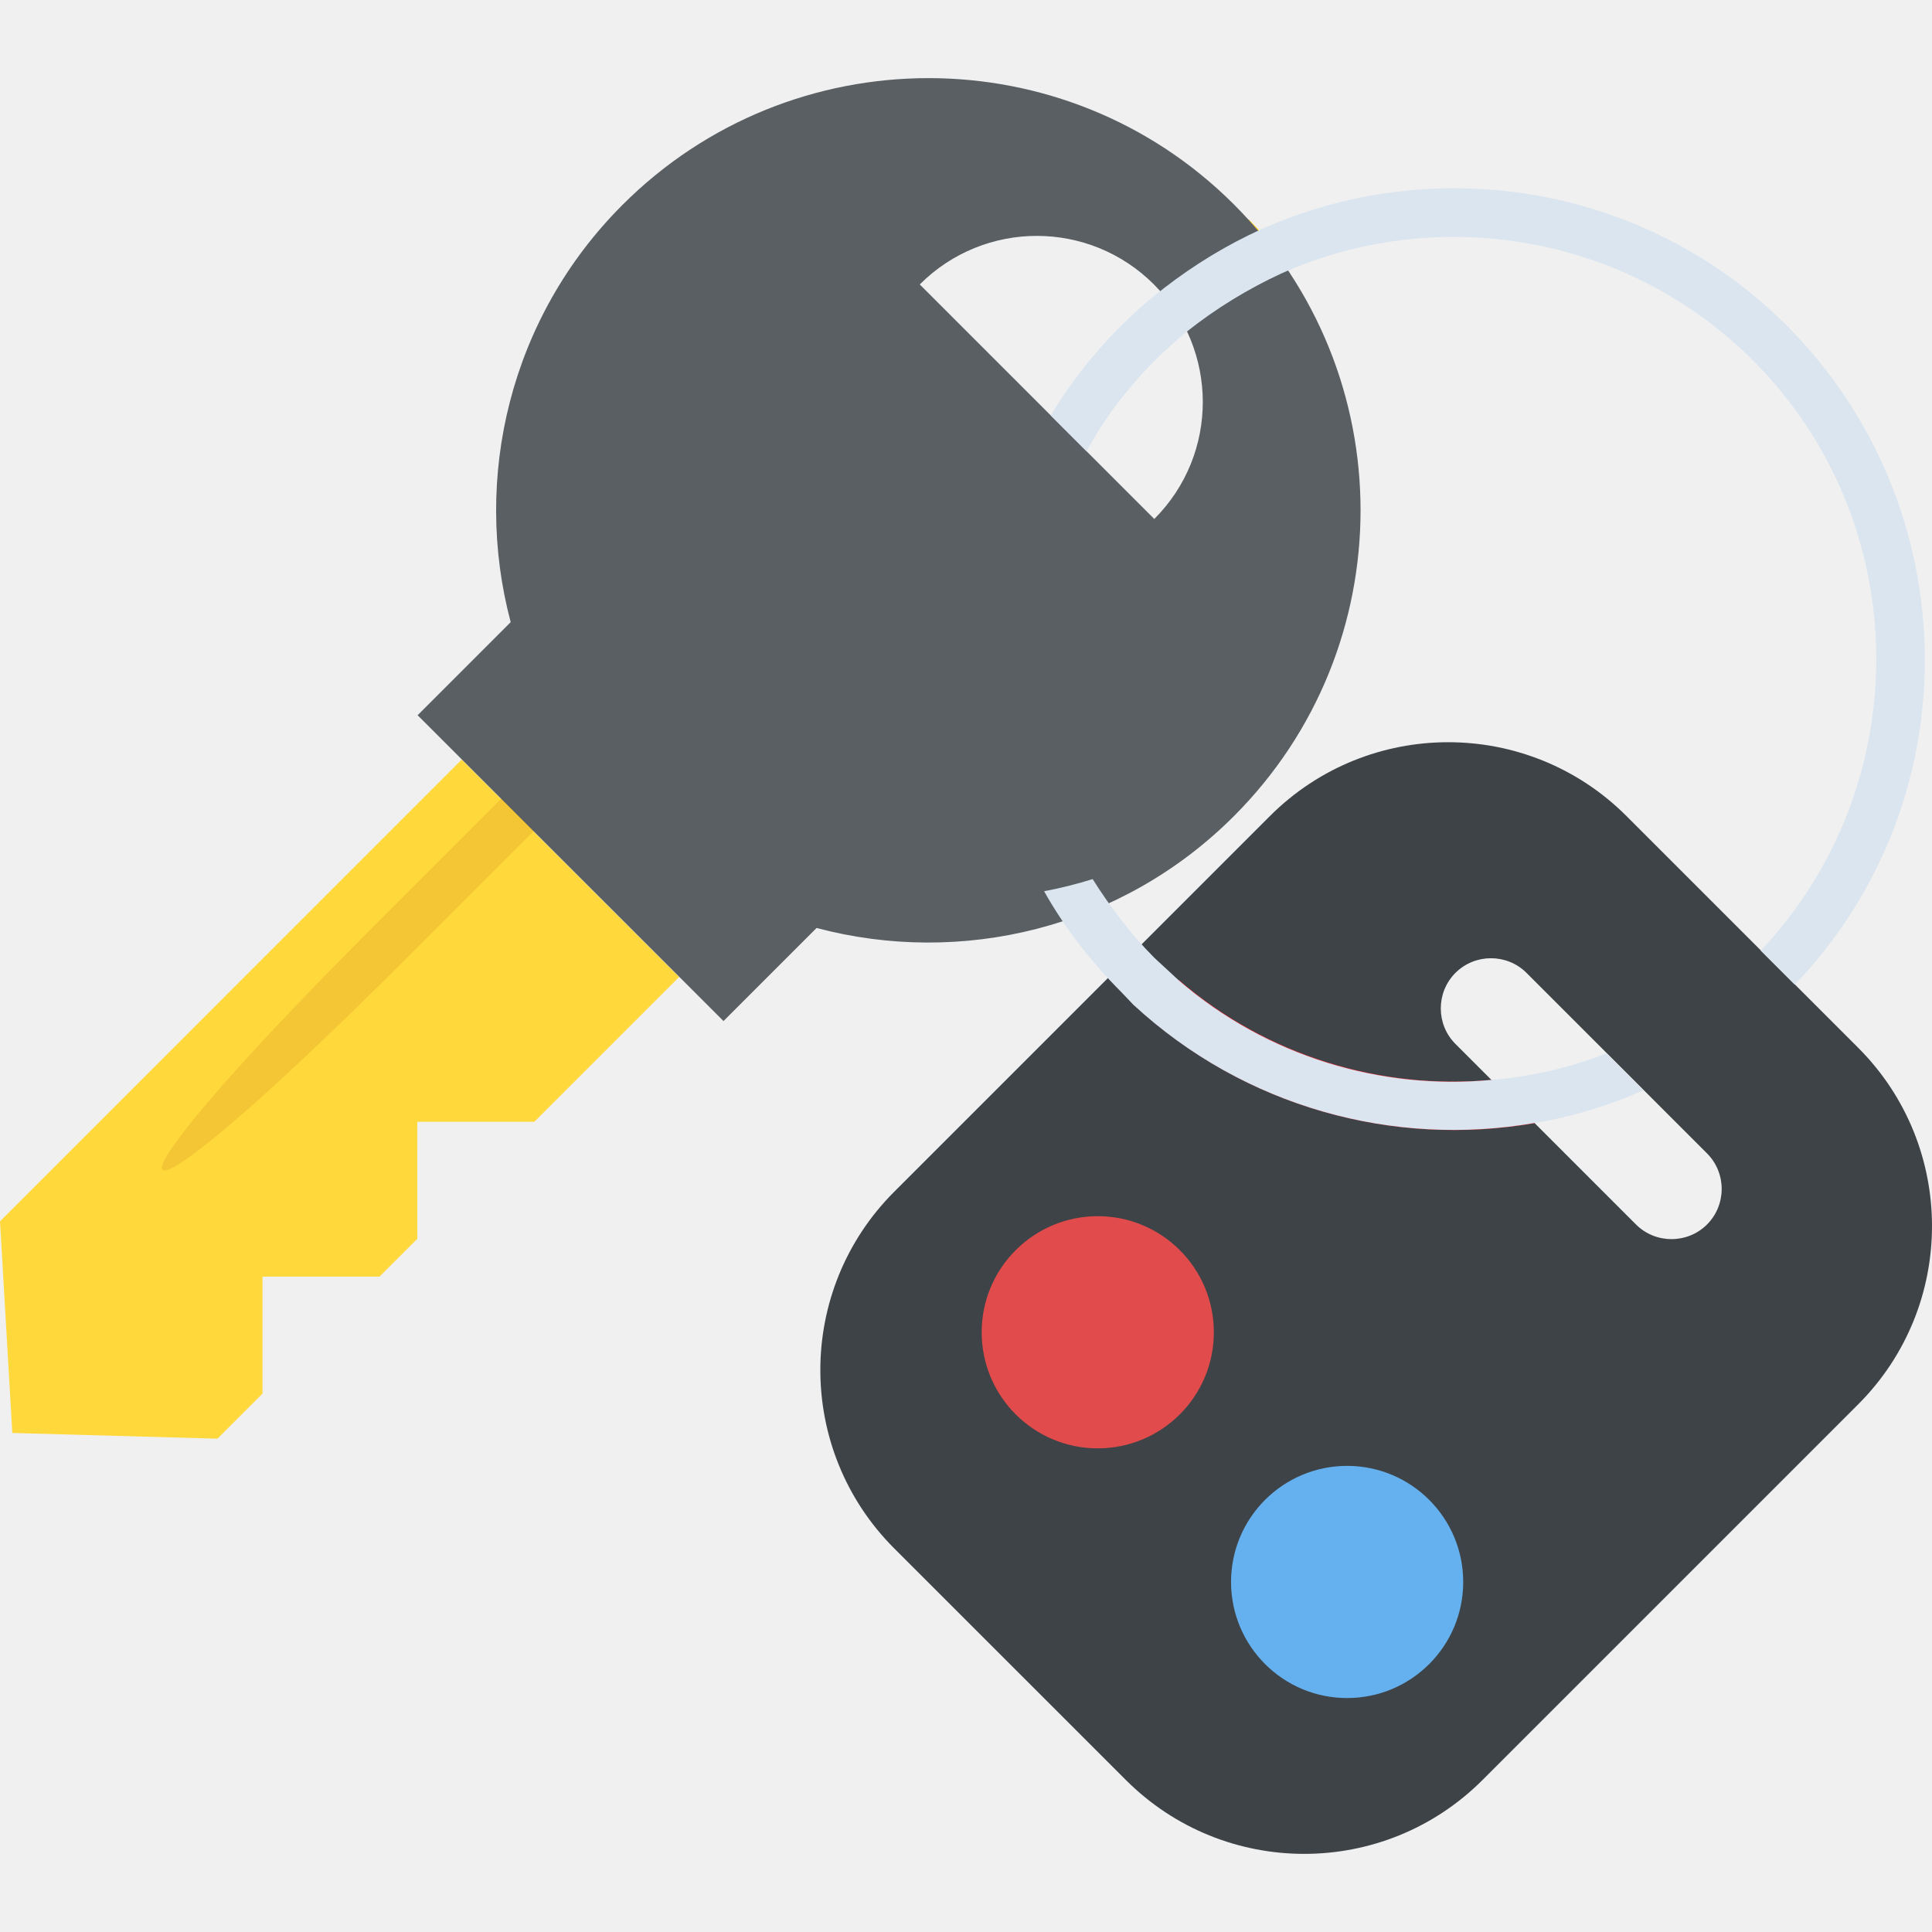
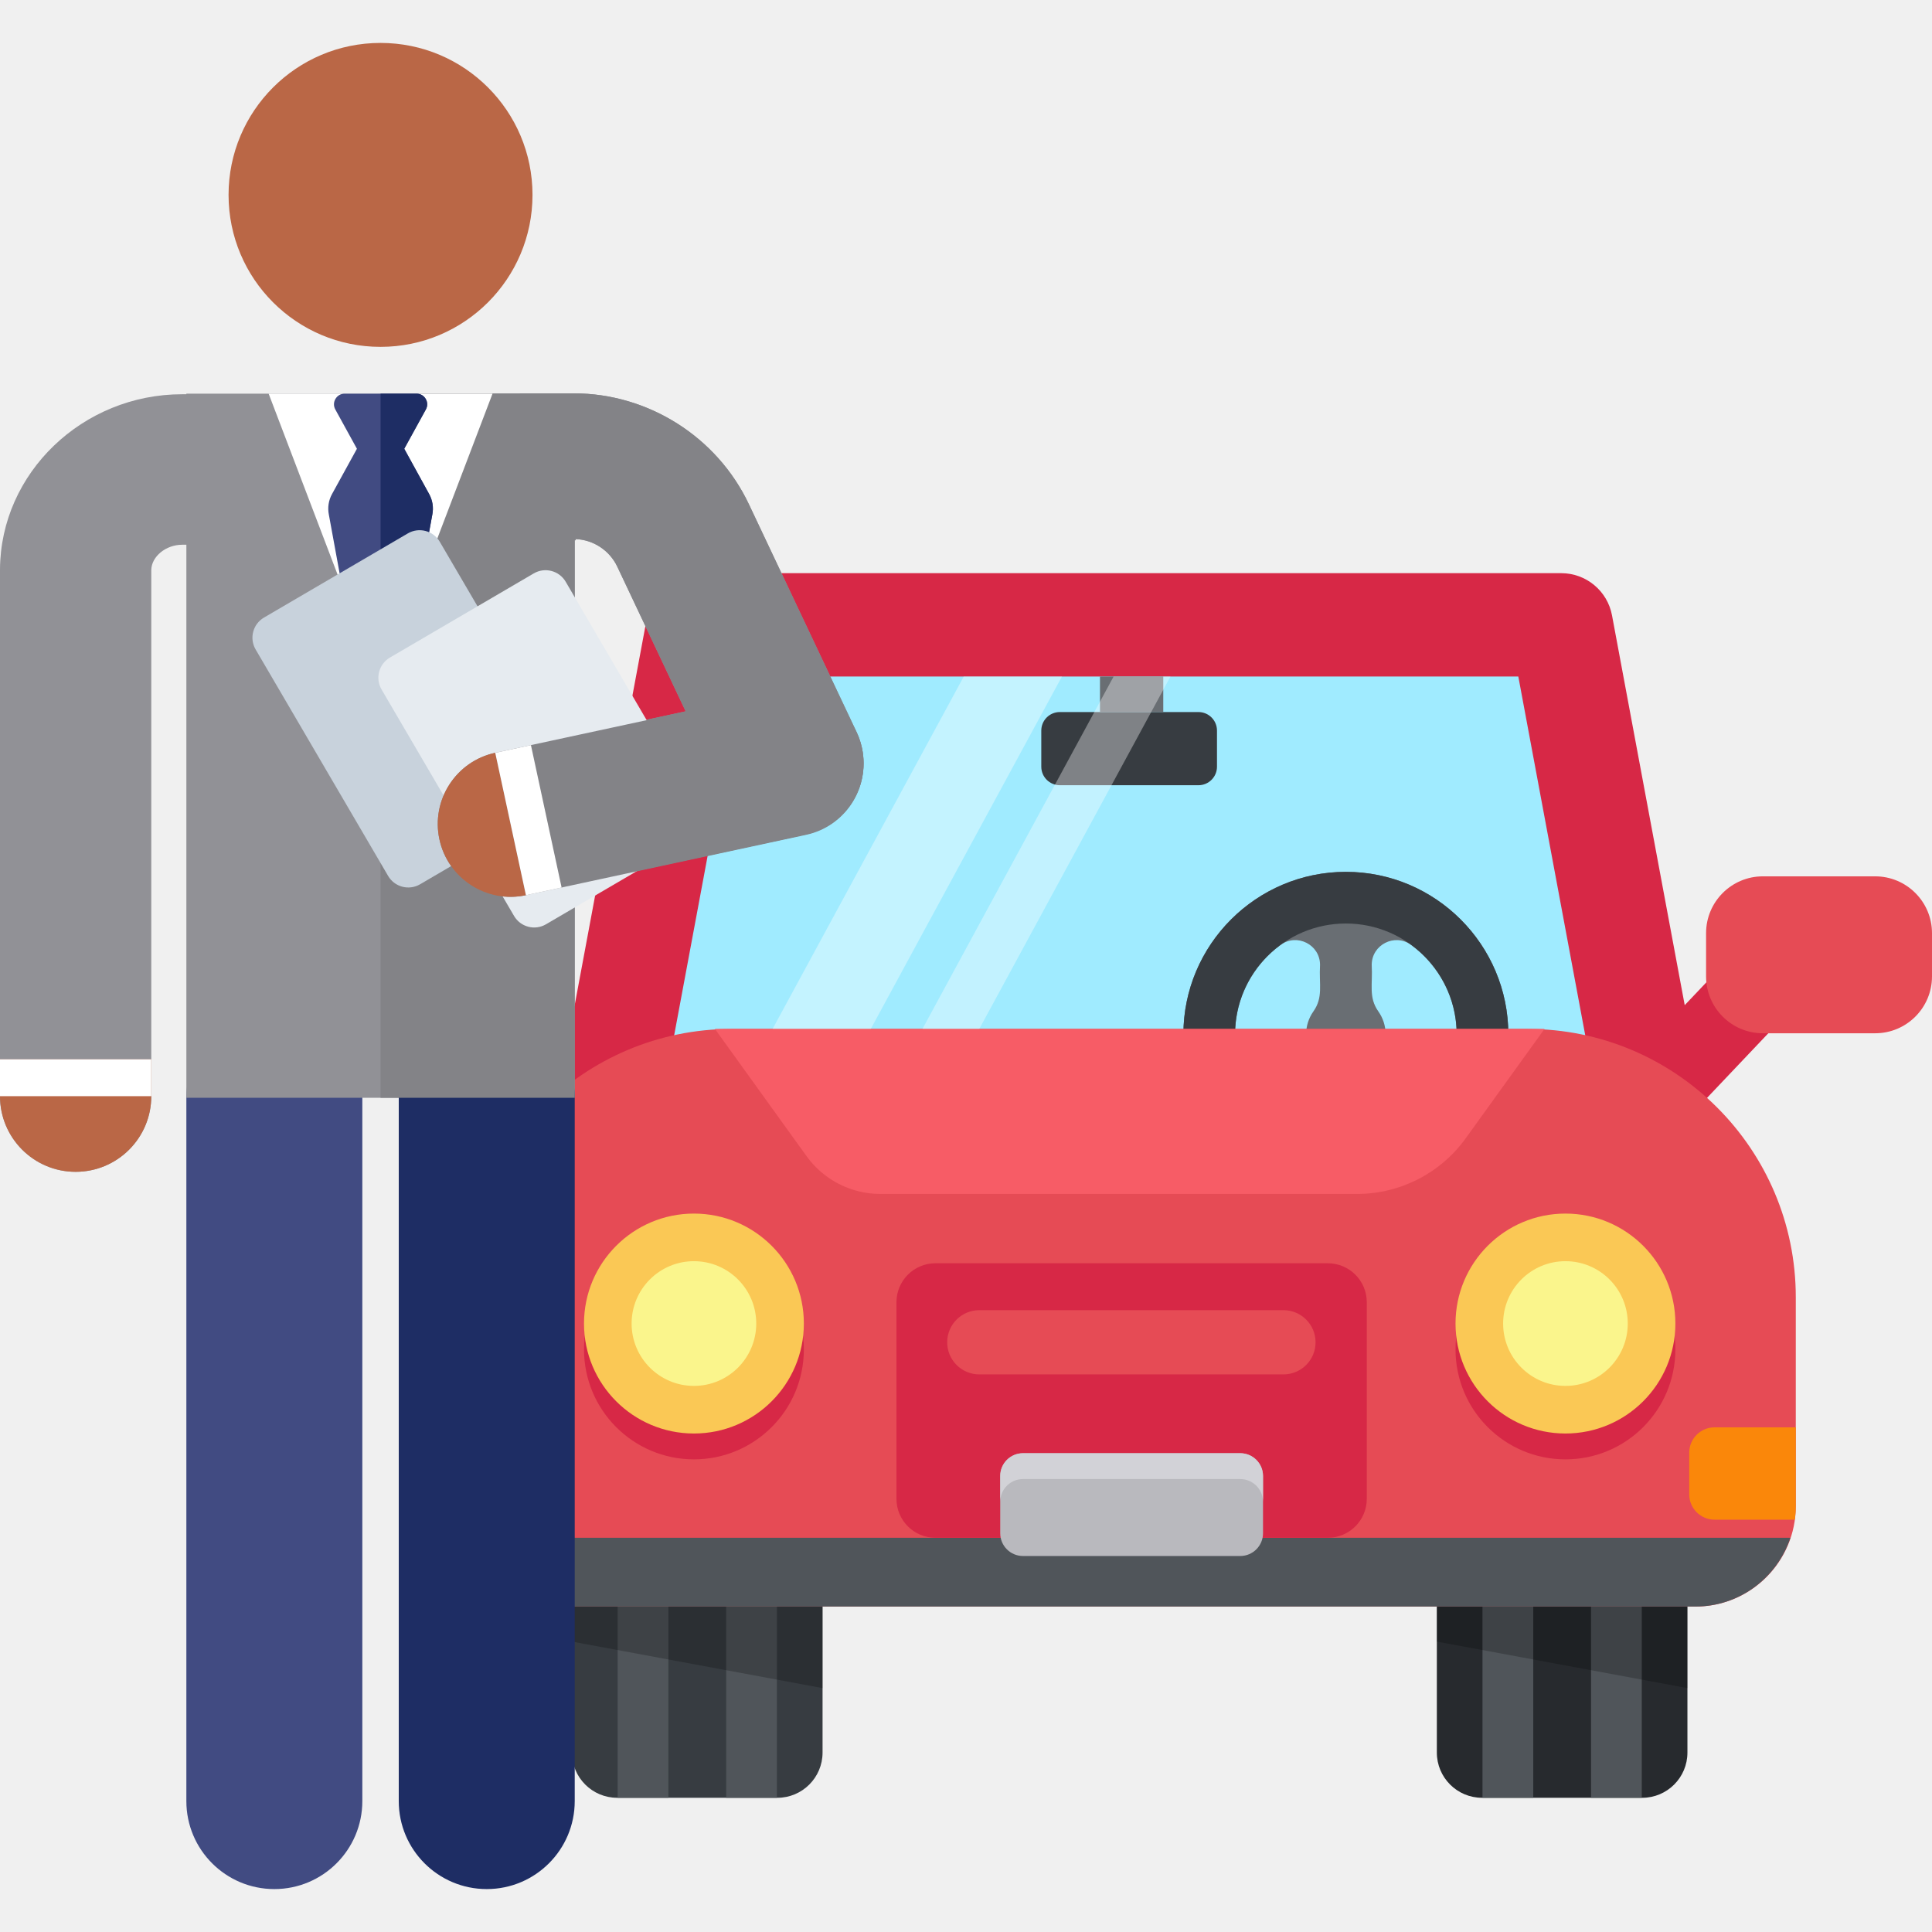
- <svg xmlns="http://www.w3.org/2000/svg" width="100" height="100" viewBox="0 0 509.414 509.414">
-   <path d="M329.28 57.866c-8.928 4.224-17.392 9.632-25.392 16.224 1.76 1.056 3.296 2.352 4.704 3.76 1.648 1.648 3.056 3.52 4.224 5.408 7.872-6.224 16.336-11.408 25.04-15.392a82.641 82.641 0 0 0-8.576-10z" fill="#ffd436" />
-   <path fill="#ffd93b" d="M0 322.026l3.248 55.808 54.08 1.504 11.888-11.888v-30.848h30.848l9.968-9.968-.016-30.848h30.864l38.176-38.176-57.328-57.328z" />
-   <path d="M106.192 253.642c-78.784 78.784-87.312 70.256-8.528-8.528l57.904-57.904 8.528 8.528-57.904 57.904z" fill="#f4c534" />
-   <path d="M164.144 54.01c-29.792 29.792-39.584 72.048-29.488 110.032l-24.544 24.544 80.656 80.64 24.544-24.544c38 10.096 80.256.304 110.032-29.488 44.528-44.528 44.528-116.768 0-161.296-44.432-44.416-116.672-44.416-161.2.112zm140.208 82.832l-61.84-61.84c17.12-17.12 44.736-17.024 61.744 0 17.12 17.104 17.216 44.72.096 61.84z" fill="#5a5f63" />
-   <path d="M489.936 276.25l-61.072-61.072c-25.968-25.968-68.064-25.968-94.032 0l-99.056 99.056c-25.968 25.968-25.968 68.064 0 94.032l61.088 61.072c25.968 25.968 68.064 25.968 94.032 0l99.056-99.056c25.952-25.952 25.952-68.064-.016-94.032zm-58.576 46.608l-47.6-47.6c-5.152-5.152-5.152-13.584 0-18.736 5.152-5.152 13.584-5.152 18.736 0l47.6 47.6c5.152 5.152 5.152 13.584 0 18.736-5.152 5.152-13.584 5.152-18.736 0z" fill="#3e4347" />
-   <path d="M393.264 284.746c-29.072 2.576-58.992-6.208-82.432-26.352-4.064 2.08-8.064 4.224-11.92 6.464 29.328 27.248 68.704 37.68 105.76 31.296l-11.408-11.408z" fill="#ed2b35" />
-   <path d="M471.136 85.866c-38.24-38.24-95.68-46.24-141.92-23.84-8.8 4.32-17.28 9.76-25.28 16.32-2.88 2.24-5.6 4.96-8.32 7.52-7.36 7.36-13.6 15.36-18.56 23.68l9.44 9.44c4.64-8.64 10.72-16.64 18.08-24 2.56-2.56 5.44-5.12 8.32-7.52 7.84-6.24 16.32-11.36 24.96-15.36 40.96-18.24 90.72-10.56 124.32 22.88 42.72 42.72 43.36 111.84 2.08 155.68l8.96 8.96c46.56-48.48 45.6-125.92-2.08-173.76zm-47.52 191.84c-9.76 3.84-20 6.24-30.4 7.04-28.96 2.72-59.04-6.08-82.4-26.24-2.08-1.92-4.16-3.84-6.4-5.92-6.24-6.24-11.68-13.44-16.32-20.8-4 1.28-8.48 2.4-12.8 3.2 5.28 9.44 12.32 18.56 20.32 26.56l3.2 3.36c29.44 27.2 68.8 37.6 105.76 31.2 9.92-1.6 19.68-4.64 28.8-8.64l-9.76-9.76z" fill="#dae5ef" />
-   <ellipse cx="289.448" cy="351.282" rx="30.608" ry="30.608" fill="#e24b4b" />
-   <ellipse cx="355.2" cy="417.12" rx="30.608" ry="30.608" fill="#65b1ef" />
+ <svg xmlns="http://www.w3.org/2000/svg" width="100" height="100" viewBox="0 0 512 512">
+   <path d="M163.571 476.436c-6.623 0-11.992-5.369-11.992-11.992v-97.009c0-18.338 14.866-33.203 33.204-33.203s33.204 14.865 33.204 33.203v97.009c0 6.623-5.369 11.992-11.992 11.992h-42.424z" fill="#373c41" />
+   <path d="M392.771 476.436c-6.623 0-11.992-5.369-11.992-11.992v-99.656c0-16.875 14.866-30.554 33.203-30.554 18.338 0 33.204 13.68 33.204 30.554v99.656c0 6.623-5.369 11.992-11.992 11.992h-42.423z" fill="#272a2e" />
+   <path d="M163.682 425.754h13.447v50.683h-13.447zm28.761 0h13.447v50.683h-13.447zm200.435 0h13.447v50.683h-13.447zm28.761 0h13.447v50.683h-13.447z" fill="#50555a" />
+   <path d="M161.128 302.005a10.573 10.573 0 0 1-7.693-3.305l-29.575-31.184c-4.028-4.247-3.85-10.955.396-14.983 4.248-4.028 10.956-3.851 14.984.396l29.575 31.184c4.028 4.247 3.85 10.955-.396 14.983a10.56 10.56 0 0 1-7.291 2.909z" fill="#d72846" />
+   <path d="M101.53 273.827h29.745c8.319 0 15.063-6.744 15.063-15.063v-11.462c0-8.319-6.744-15.063-15.063-15.063H101.53c-8.319 0-15.063 6.744-15.063 15.063v11.462c0 8.318 6.744 15.063 15.063 15.063z" fill="#f75c66" />
+   <path d="M437.338 302.005c-2.618 0-5.242-.964-7.292-2.908-4.247-4.028-4.425-10.736-.397-14.983l29.575-31.184c4.028-4.247 10.736-4.425 14.983-.396 4.247 4.028 4.425 10.736.397 14.983L445.03 298.7a10.566 10.566 0 0 1-7.692 3.305z" fill="#d72846" />
+   <path d="M496.936 273.827h-29.745c-8.319 0-15.063-6.744-15.063-15.063v-11.462c0-8.319 6.744-15.063 15.063-15.063h29.745c8.319 0 15.063 6.744 15.063 15.063v11.462c.001 8.318-6.743 15.063-15.063 15.063z" fill="#e64b55" />
+   <path fill="#a0ebff" d="M435.49 285.666H163.361l20.541-121.037h231.047z" />
+   <path d="M317.603 208.093h-36.739a4.91 4.91 0 0 1-4.911-4.911v-9.57a4.91 4.91 0 0 1 4.911-4.911h36.739a4.91 4.91 0 0 1 4.911 4.911v9.57c0 2.712-2.2 4.911-4.911 4.911z" fill="#373c41" />
+   <path d="M451.896 295.474a13.693 13.693 0 0 1-13.458 16.201H160.327a13.69 13.69 0 0 1-13.458-16.201l24.698-132.399a13.69 13.69 0 0 1 13.458-11.18h228.716a13.69 13.69 0 0 1 13.458 11.18l24.697 132.399zm-275.088-11.179h245.15l-19.59-105.019H196.397l-19.589 105.019z" fill="#d72846" />
+   <path d="M356.669 231.047c-23.742 0-43.057 19.315-43.057 43.057s19.315 43.057 43.057 43.057 43.057-19.315 43.057-43.057c.001-23.742-19.314-43.057-43.057-43.057zm0 72.42c-16.191 0-29.363-13.172-29.363-29.363 0-9.735 4.768-18.365 12.089-23.702 4.313-3.144 10.427-.083 10.427 5.309-.301 5.234.9 8.562-1.766 12.337a10.46 10.46 0 0 0-1.92 6.055c0 3.201 1.433 6.063 3.686 7.996v7.148h13.695V282.1a10.507 10.507 0 0 0 3.687-7.996c0-2.255-.712-4.343-1.92-6.056-2.665-3.774-1.463-7.1-1.766-12.337 0-5.364 6.107-8.458 10.426-5.308 7.322 5.336 12.09 13.965 12.09 23.702-.001 16.191-13.173 29.362-29.365 29.362z" fill="#696e73" />
+   <path d="M356.669 317.161c-23.742 0-43.057-19.315-43.057-43.057s19.315-43.057 43.057-43.057 43.057 19.315 43.057 43.057-19.314 43.057-43.057 43.057zm0-72.421c-16.191 0-29.363 13.172-29.363 29.364s13.172 29.363 29.363 29.363c16.192 0 29.364-13.172 29.364-29.363s-13.172-29.364-29.364-29.364z" fill="#373c41" />
+   <path d="M217.987 447.362v-79.925c0-18.338-14.866-33.203-33.204-33.203s-33.204 14.866-33.204 33.203v67.601l66.408 12.324zm229.198 0v-79.925c0-18.338-14.866-33.203-33.204-33.203s-33.203 14.866-33.203 33.203v67.601l66.407 12.324z" opacity=".22" />
+   <path d="M475.901 399.139c0 14.701-11.918 26.618-26.618 26.618h-299.8c-14.701 0-26.618-11.918-26.618-26.618V343.8c0-39.281 31.843-71.124 71.124-71.124h210.79c39.281 0 71.124 31.843 71.124 71.124v55.339h-.002z" fill="#e64b55" />
+   <path d="M124.293 407.527c3.51 10.581 13.43 18.229 25.191 18.229h299.8c11.761 0 21.681-7.649 25.191-18.229H124.293z" fill="#50555a" />
+   <g fill="#d72846">
+     <path d="M351.89 407.527H247.893c-5.7 0-10.321-4.621-10.321-10.321v-52.104c0-5.7 4.621-10.321 10.321-10.321H351.89c5.7 0 10.321 4.621 10.321 10.321v52.104c.001 5.7-4.62 10.321-10.321 10.321z" />
+     <ellipse cx="183.899" cy="357.602" rx="29.132" ry="29.142" />
+     <ellipse cx="414.86" cy="357.602" rx="29.132" ry="29.142" />
+   </g>
+   <g fill="#fac855">
+     <ellipse cx="183.899" cy="350.752" rx="29.132" ry="29.142" />
+     <ellipse cx="414.86" cy="350.752" rx="29.132" ry="29.142" />
+   </g>
+   <path d="M328.681 412.356h-57.579a6.032 6.032 0 0 1-6.032-6.032V391.15a6.032 6.032 0 0 1 6.032-6.032h57.579a6.032 6.032 0 0 1 6.032 6.032v15.174a6.032 6.032 0 0 1-6.032 6.032z" fill="#b9b9be" />
+   <path d="M328.681 385.119h-57.579a6.032 6.032 0 0 0-6.032 6.031v6.847a6.032 6.032 0 0 1 6.032-6.031h57.579c3.331 0 6.032 2.7 6.032 6.031v-6.847a6.032 6.032 0 0 0-6.032-6.031z" fill="#d2d2d7" />
+   <g fill="#faf58c">
+     <ellipse cx="414.86" cy="350.752" rx="16.515" ry="16.525" />
+     <ellipse cx="183.899" cy="350.752" rx="16.515" ry="16.525" />
+   </g>
+   <path d="M340.255 347.206h-80.726a8.513 8.513 0 0 0 0 17.026h80.726a8.514 8.514 0 0 0 0-17.026z" fill="#e64b55" />
+   <path d="M388.436 301.652a35.507 35.507 0 0 1-28.812 14.756H233.307a24.115 24.115 0 0 1-19.567-10.021l-24.279-33.71h219.845l-20.87 28.975z" fill="#f75c66" />
+   <path d="M151.58 384.976a6.717 6.717 0 0 0-6.717-6.717h-21.751v24.467h21.751a6.717 6.717 0 0 0 6.717-6.717v-11.033zm302.801-6.716a6.717 6.717 0 0 0-6.717 6.717v11.033a6.717 6.717 0 0 0 6.717 6.717h21.272c.158-1.174.248-2.371.248-3.588V378.26h-21.52z" fill="#fa870a" />
+   <path fill="#696e73" d="M291.502 179.279h16.775v9.425h-16.775z" />
+   <path fill="#fff" d="M281.431 179.276h-26.02l-50.669 93.4h26.02z" opacity=".38" />
+   <path fill="#fff" d="M310.189 179.276h-15.065l-50.668 93.4h15.064z" opacity=".36" />
+   <path d="M72.704 500.625c-12.877 0-23.317-10.439-23.317-23.317V290.932c0-12.877 10.439-23.317 23.317-23.317s23.317 10.439 23.317 23.317v186.377c0 12.876-10.44 23.316-23.317 23.316z" fill="#414b82" />
+   <path d="M227.007 194.002l-28.529-60.349c-8.447-17.869-26.677-29.415-46.441-29.415h-50.604c-.557 0-1.104.037-1.649.083H49.386v.159h-1.12C21.899 104.48.134 125.311 0 150.914V290.5c0 11.07 8.974 20.045 20.045 20.045 11.07 0 20.045-8.974 20.045-20.045V151.089c.041-3.587 3.853-6.726 8.178-6.726h1.12v146.568H152.31v-56.6l60.881-13.118c4.309-.929 8.295-3.136 11.126-6.514a19.32 19.32 0 0 0 2.69-20.697zm-74.698.84v-51.66h.227v-.323c4.717.188 9.014 3.002 11.042 7.292l18.132 38.356-29.401 6.335z" fill="#919196" />
+   <path d="M0 280.727v9.772c0 11.07 8.974 20.045 20.045 20.045s20.045-8.974 20.045-20.045v-9.772H0z" fill="#ba6746" />
+   <path fill="#fff" d="M0 280.725h40.088v9.772H0z" />
+   <path d="M128.992 500.625c-12.877 0-23.317-10.439-23.317-23.317V290.932c0-12.877 10.439-23.317 23.317-23.317 12.877 0 23.317 10.439 23.317 23.317v186.377c0 12.876-10.44 23.316-23.317 23.316z" fill="#1e2d64" />
+   <circle cx="100.844" cy="51.649" r="40.274" fill="#ba6746" />
+   <path d="M227.007 194.002l-28.529-60.349c-8.447-17.869-26.676-29.415-46.442-29.415h-14.294v.083h-36.894v186.61h51.461v-56.6l61.314-13.211a19.298 19.298 0 0 0 13.242-10.326 19.298 19.298 0 0 0 .142-16.792zm-74.698.84v-51.66h.227v-.323c4.717.188 9.014 3.002 11.042 7.292l18.132 38.356-29.401 6.335z" fill="#838387" />
+   <path fill="#fff" d="M100.857 104.321H71.19l29.667 77.849 29.669-77.849z" />
+   <path d="M113.732 130.94l-6.604-12.011 5.731-10.423c1.033-1.879-.328-4.185-2.475-4.185H91.332c-2.144 0-3.509 2.303-2.475 4.185l5.731 10.423-6.604 12.011a8.013 8.013 0 0 0-.836 5.43l3.47 18.929 10.24 26.869 10.24-26.869 3.47-18.929a8.012 8.012 0 0 0-.836-5.43z" fill="#414b82" />
+   <path d="M110.384 104.321c2.144 0 3.509 2.303 2.475 4.185l-5.731 10.423 6.604 12.011a8.013 8.013 0 0 1 .836 5.43l-3.47 18.929-10.24 26.87V104.32l9.526.001z" fill="#1e2d64" />
+   <path fill="#373c41" d="M116.9 167.907h23.03v6.717H116.9z" />
+   <path d="M149.437 212.044l-38.119 22.303a6.186 6.186 0 0 1-8.462-2.215l-35.11-60.01a6.186 6.186 0 0 1 2.215-8.462l38.12-22.303a6.186 6.186 0 0 1 8.462 2.215l35.11 60.01a6.185 6.185 0 0 1-2.216 8.462z" fill="#c8d2dc" />
+   <path d="M182.809 222.645l-38.119 22.303a6.186 6.186 0 0 1-8.462-2.215l-35.11-60.01a6.186 6.186 0 0 1 2.215-8.462l38.12-22.303a6.186 6.186 0 0 1 8.462 2.215l35.11 60.01a6.187 6.187 0 0 1-2.216 8.462z" fill="#e6ebf0" />
+   <path d="M116.449 222.431c-2.245-10.42 4.382-20.688 14.803-22.934l74.239-15.996c10.424-2.248 20.689 4.382 22.935 14.803s-4.382 20.688-14.803 22.934l-74.239 15.996c-10.465 2.254-20.699-4.426-22.935-14.803z" fill="#838387" />
+   <path d="M131.252 199.497c-10.42 2.245-17.048 12.513-14.803 22.934 2.235 10.376 12.469 17.058 22.935 14.803l-8.132-37.737z" fill="#ba6746" />
+   <path fill="#fff" d="M148.832 235.203l-9.457 2.037-8.13-37.739 9.457-2.037z" />
</svg>
